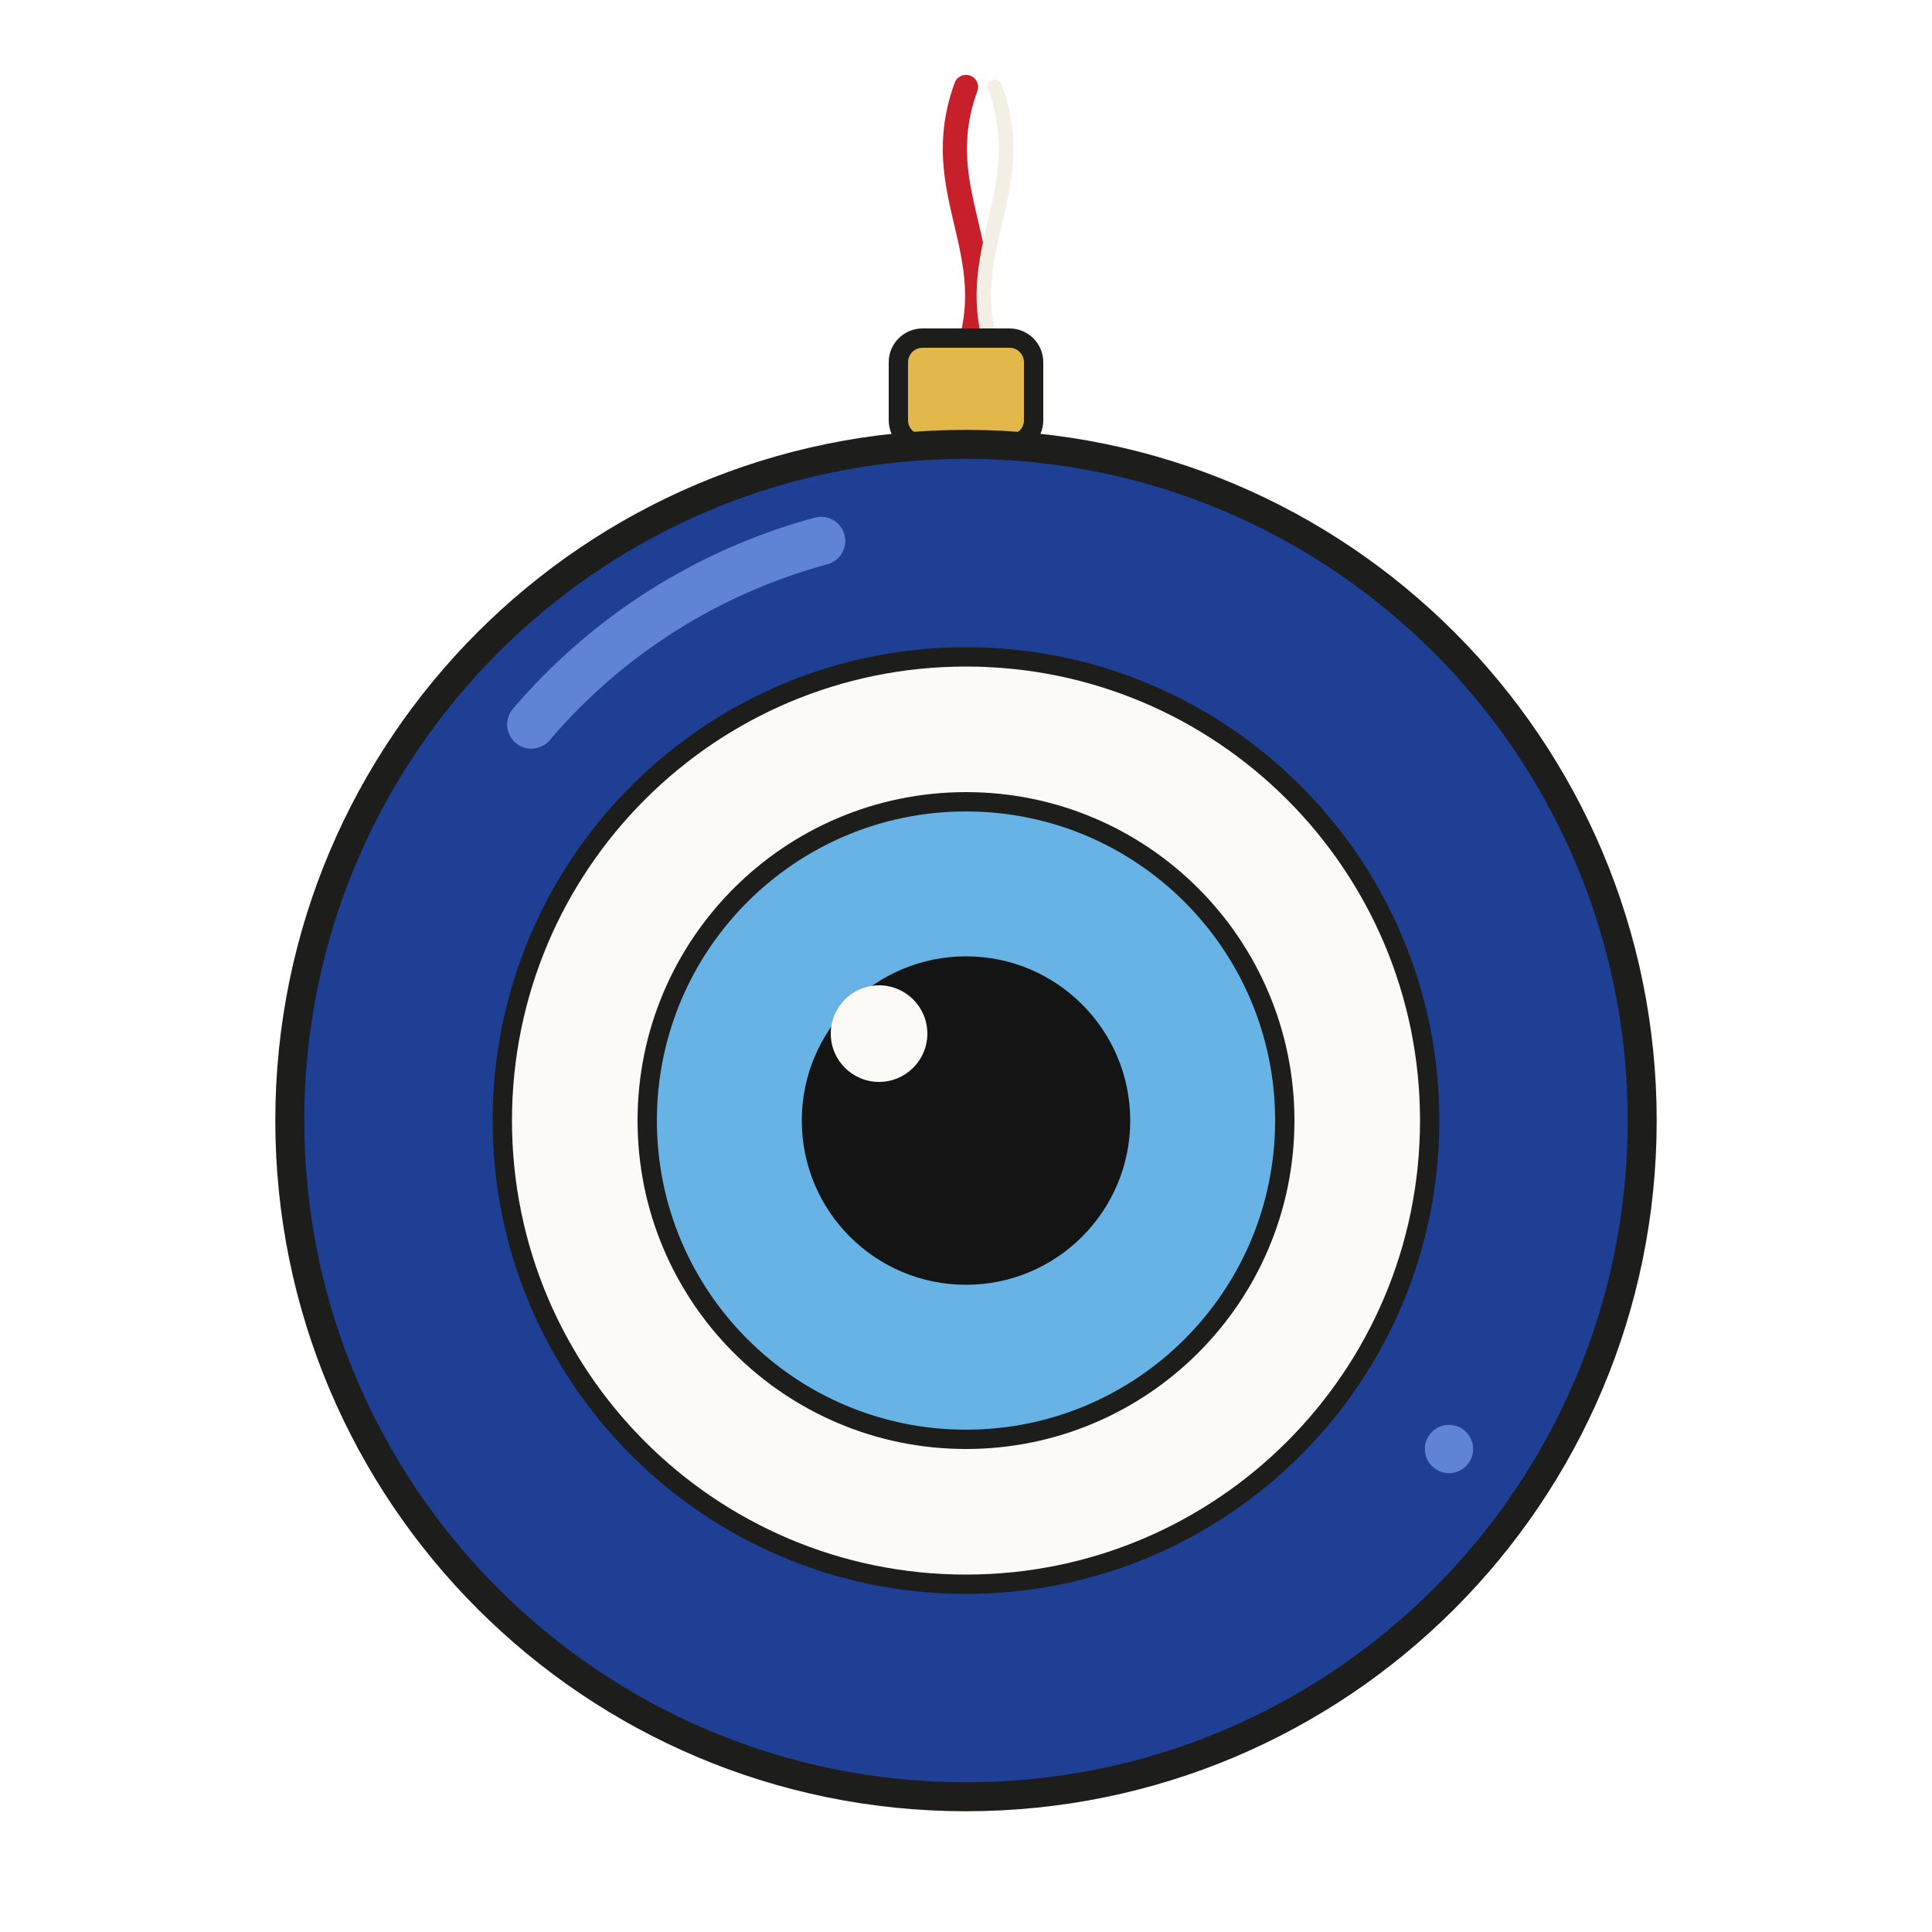
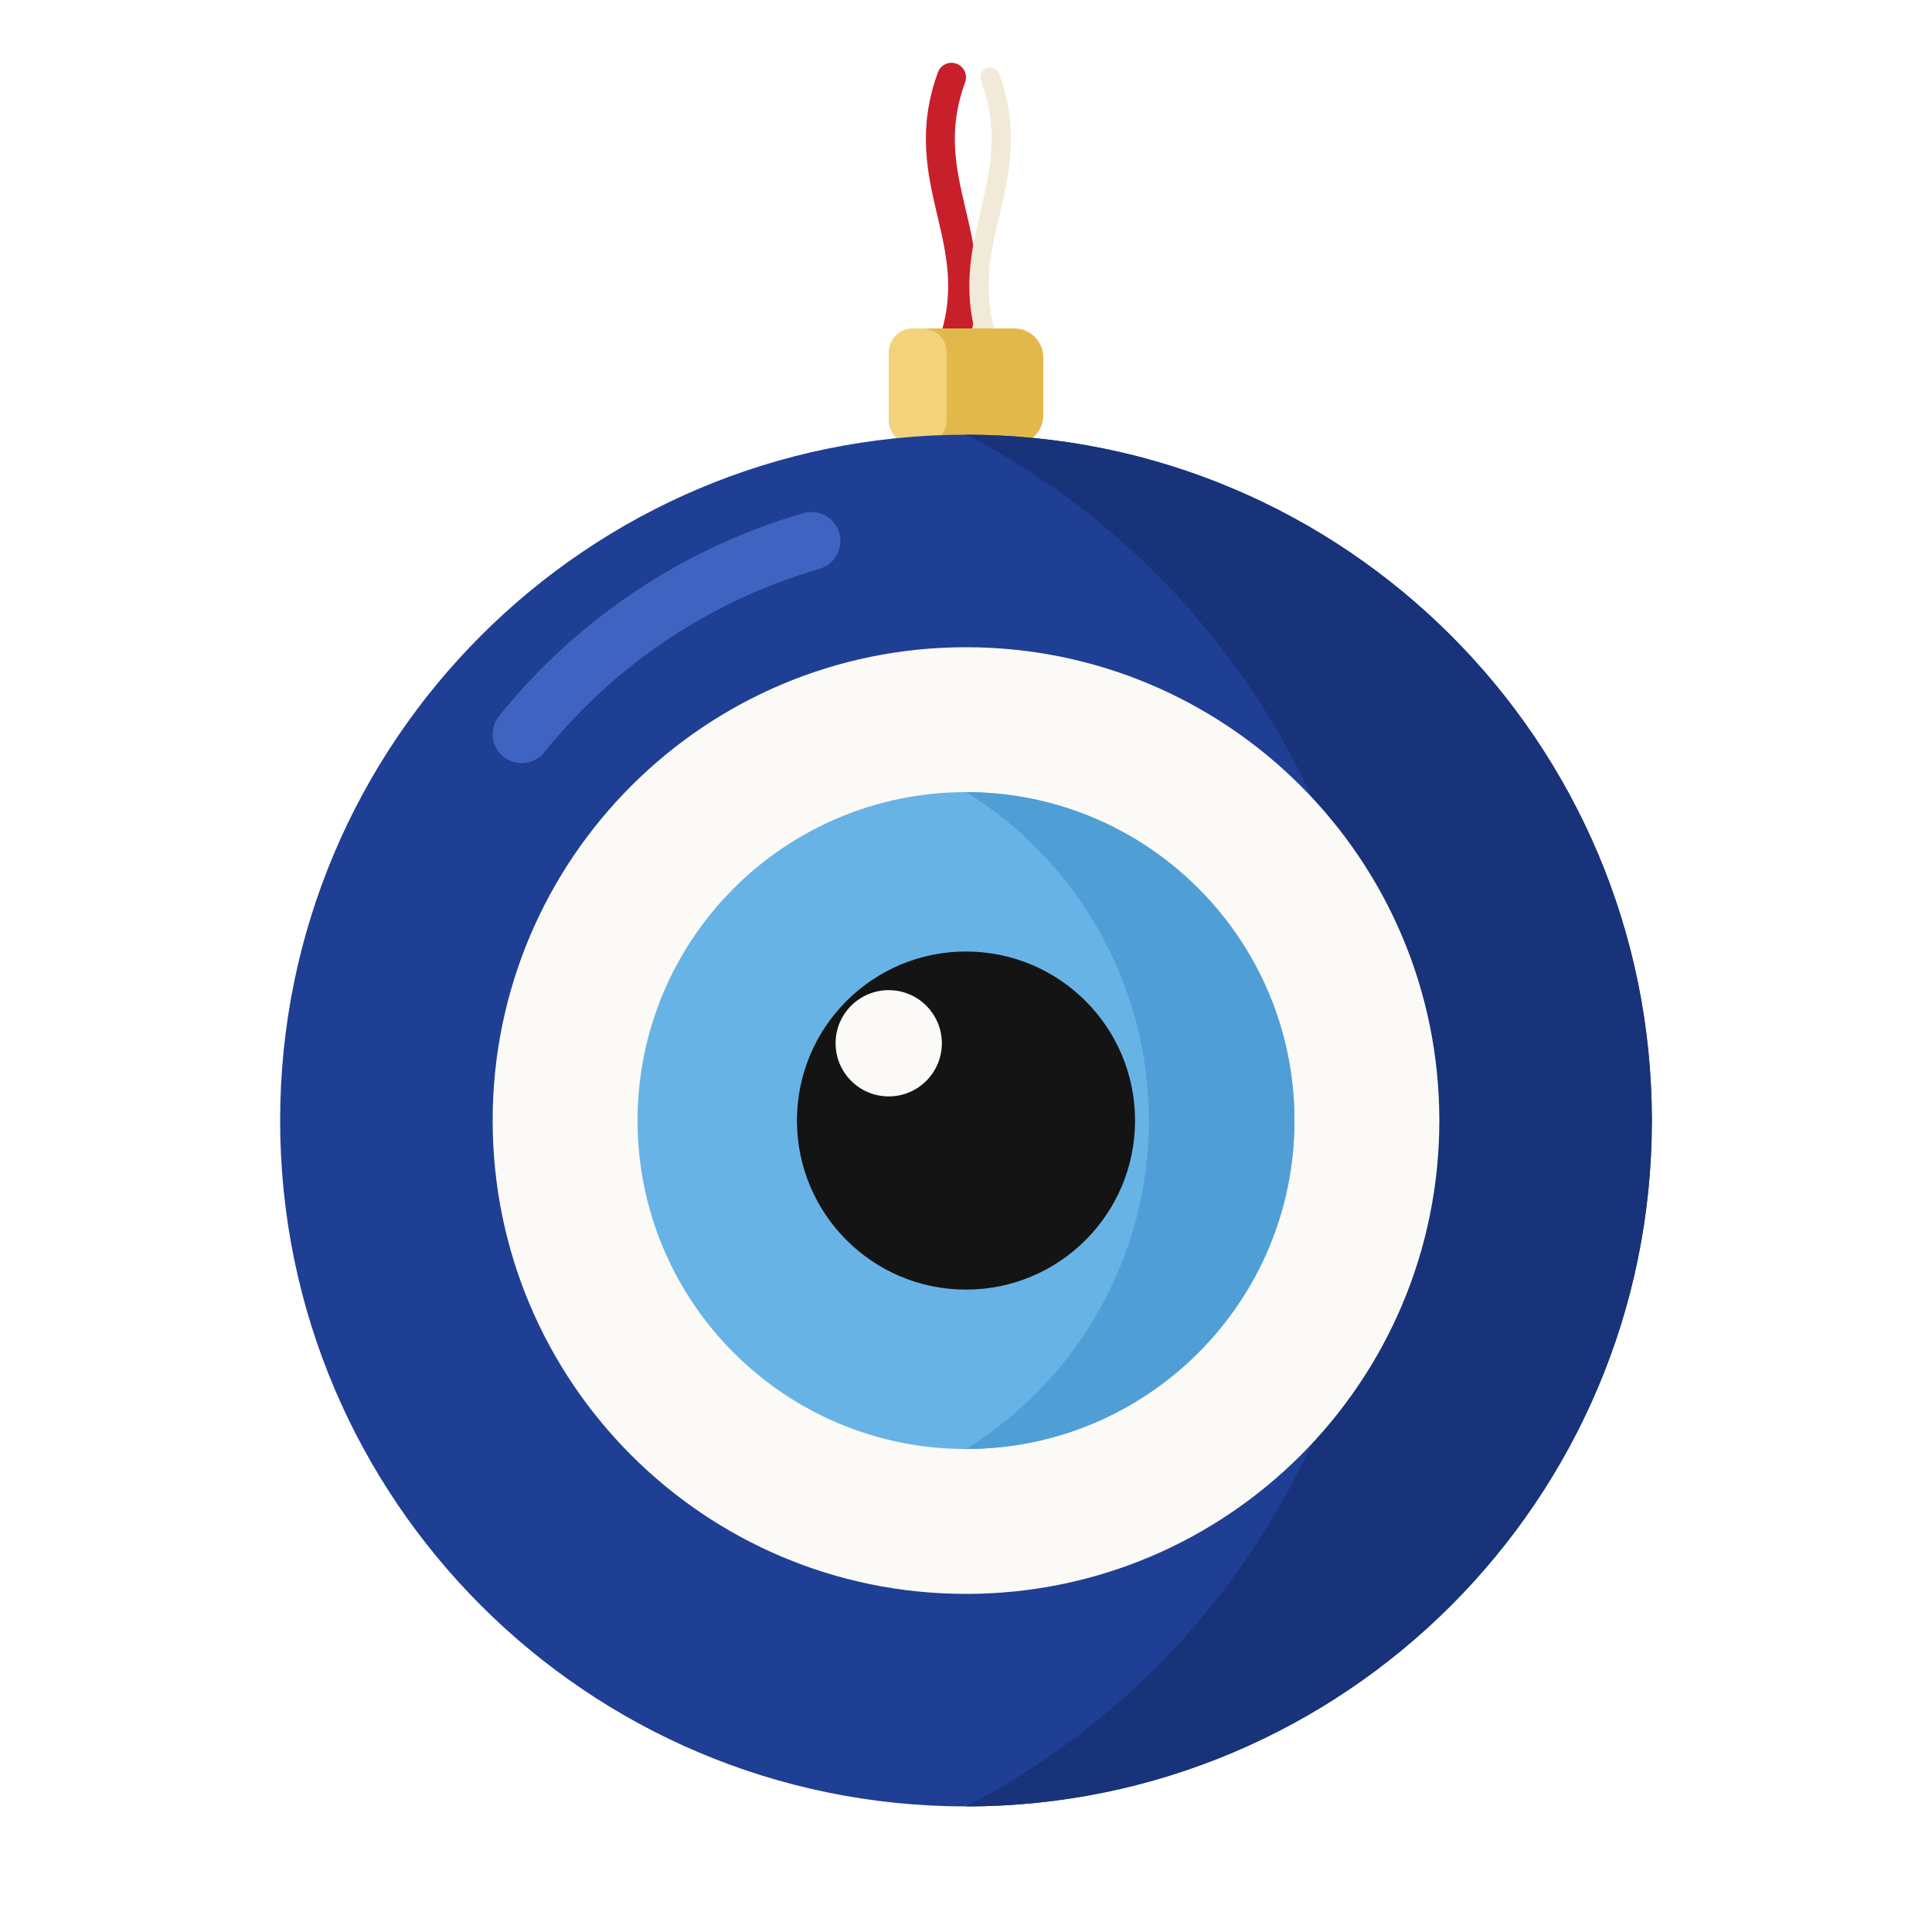
<svg xmlns="http://www.w3.org/2000/svg" viewBox="0 0 400 400">
-   <path d="M200 18 C 192 40, 208 52, 200 74" fill="none" stroke="#c8202a" stroke-width="5" stroke-linecap="round" />
-   <path d="M206 18 C 214 40, 198 52, 206 74" fill="none" stroke="#f4efe4" stroke-width="3" stroke-linecap="round" />
-   <rect x="186" y="70" width="28" height="22" rx="5" fill="#e3b84b" stroke="#1d1d1b" stroke-width="4" />
-   <circle cx="200" cy="232" r="140" fill="#1f3f95" stroke="#1d1d1b" stroke-width="6" />
-   <circle cx="200" cy="232" r="96" fill="#fbfaf6" stroke="#1d1d1b" stroke-width="4" />
-   <circle cx="200" cy="232" r="66" fill="#68b3e6" stroke="#1d1d1b" stroke-width="4" />
-   <circle cx="200" cy="232" r="34" fill="#141414" />
-   <circle cx="182" cy="214" r="10" fill="#fbfaf6" />
-   <path d="M110 150 A 120 120 0 0 1 170 112" fill="none" stroke="#5f84d6" stroke-width="10" stroke-linecap="round" />
-   <circle cx="300" cy="300" r="5" fill="#5f84d6" />
+   <path d="M197 16 C 189 38, 205 50, 197 72" fill="none" stroke="#c8202a" stroke-width="6" stroke-linecap="round" />
+   <path d="M205 16 C 213 38, 197 50, 205 72" fill="none" stroke="#f1ead8" stroke-width="4" stroke-linecap="round" />
+   <rect x="184" y="68" width="32" height="24" rx="6" fill="#e3b84b" />
+   <rect x="184" y="68" width="12" height="24" rx="5" fill="#f2d27a" />
+   <circle cx="200" cy="232" r="142" fill="#1f3f95" />
+   <path d="M200 90 A 142 142 0 0 1 342 232 A 142 142 0 0 1 200 374 A 160 160 0 0 0 200 90 Z" fill="#183379" />
+   <circle cx="200" cy="232" r="98" fill="#fbfaf6" />
+   <circle cx="200" cy="232" r="68" fill="#68b3e6" />
+   <path d="M200 164 A 68 68 0 0 1 200 300 A 80 80 0 0 0 200 164 Z" fill="#4f9fd6" />
+   <circle cx="200" cy="232" r="35" fill="#141414" />
+   <circle cx="184" cy="216" r="11" fill="#fbfaf6" />
+   <path d="M108 152 A 120 120 0 0 1 168 112" fill="none" stroke="#3f63c0" stroke-width="12" stroke-linecap="round" />
</svg>
